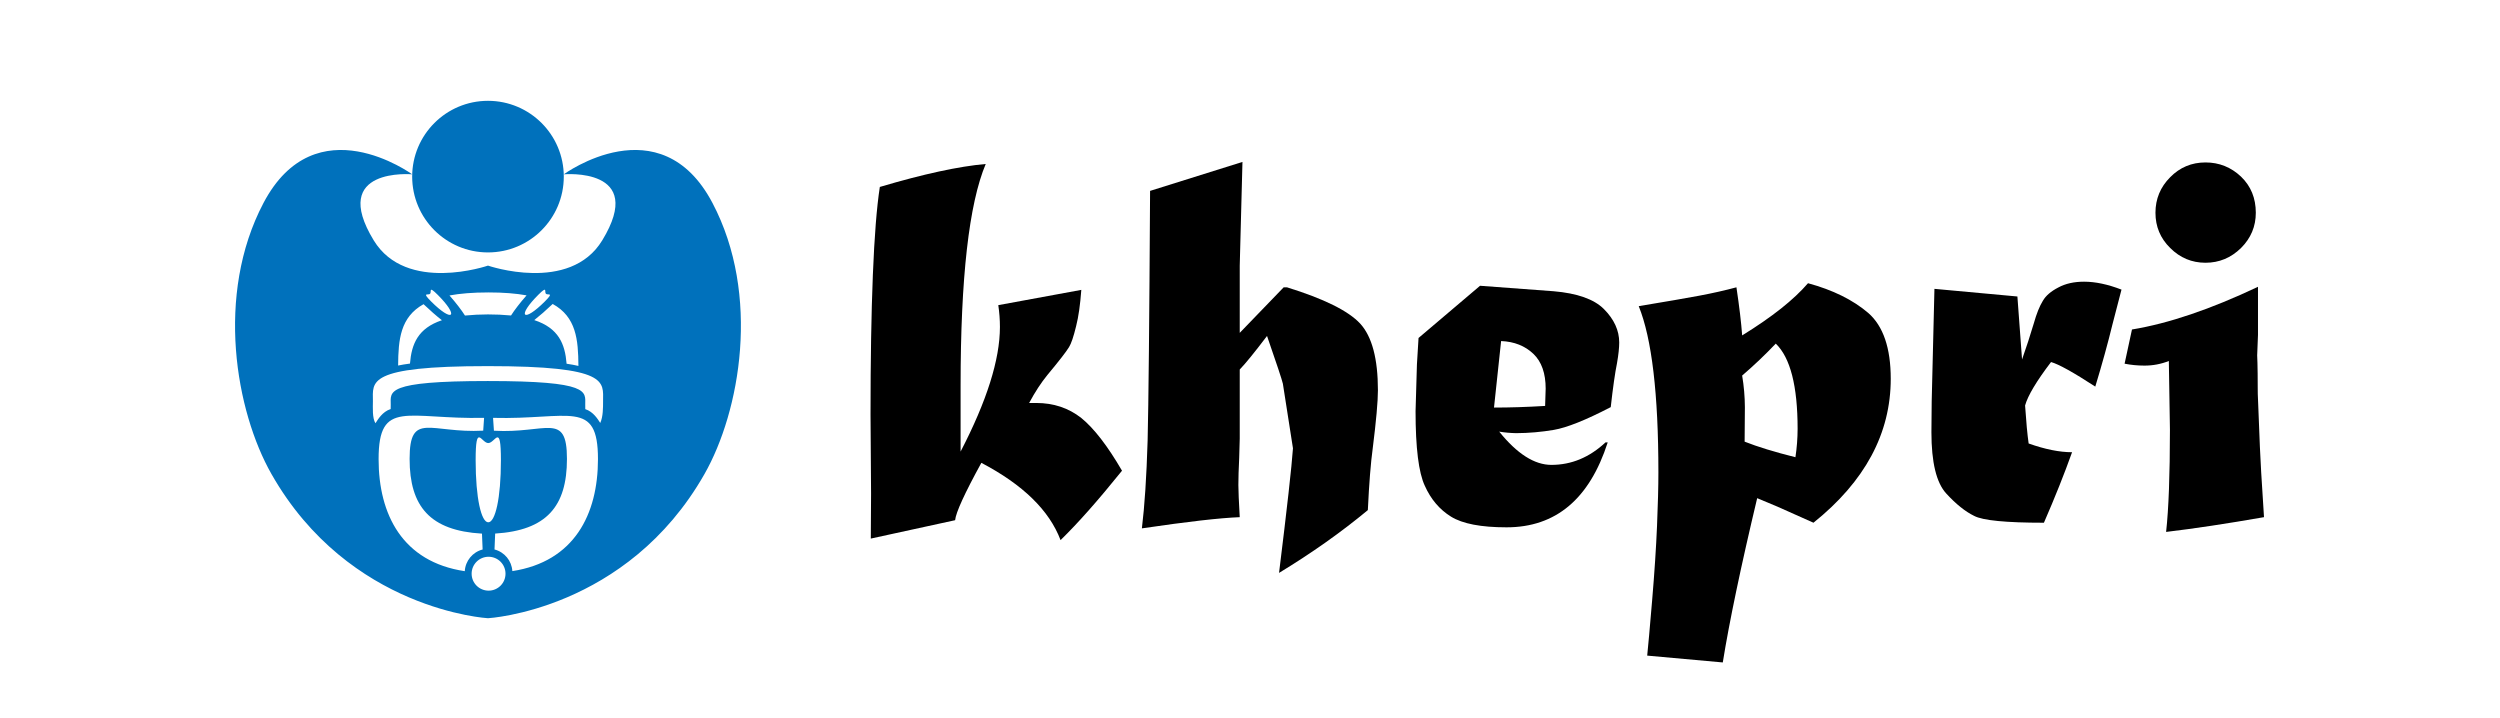
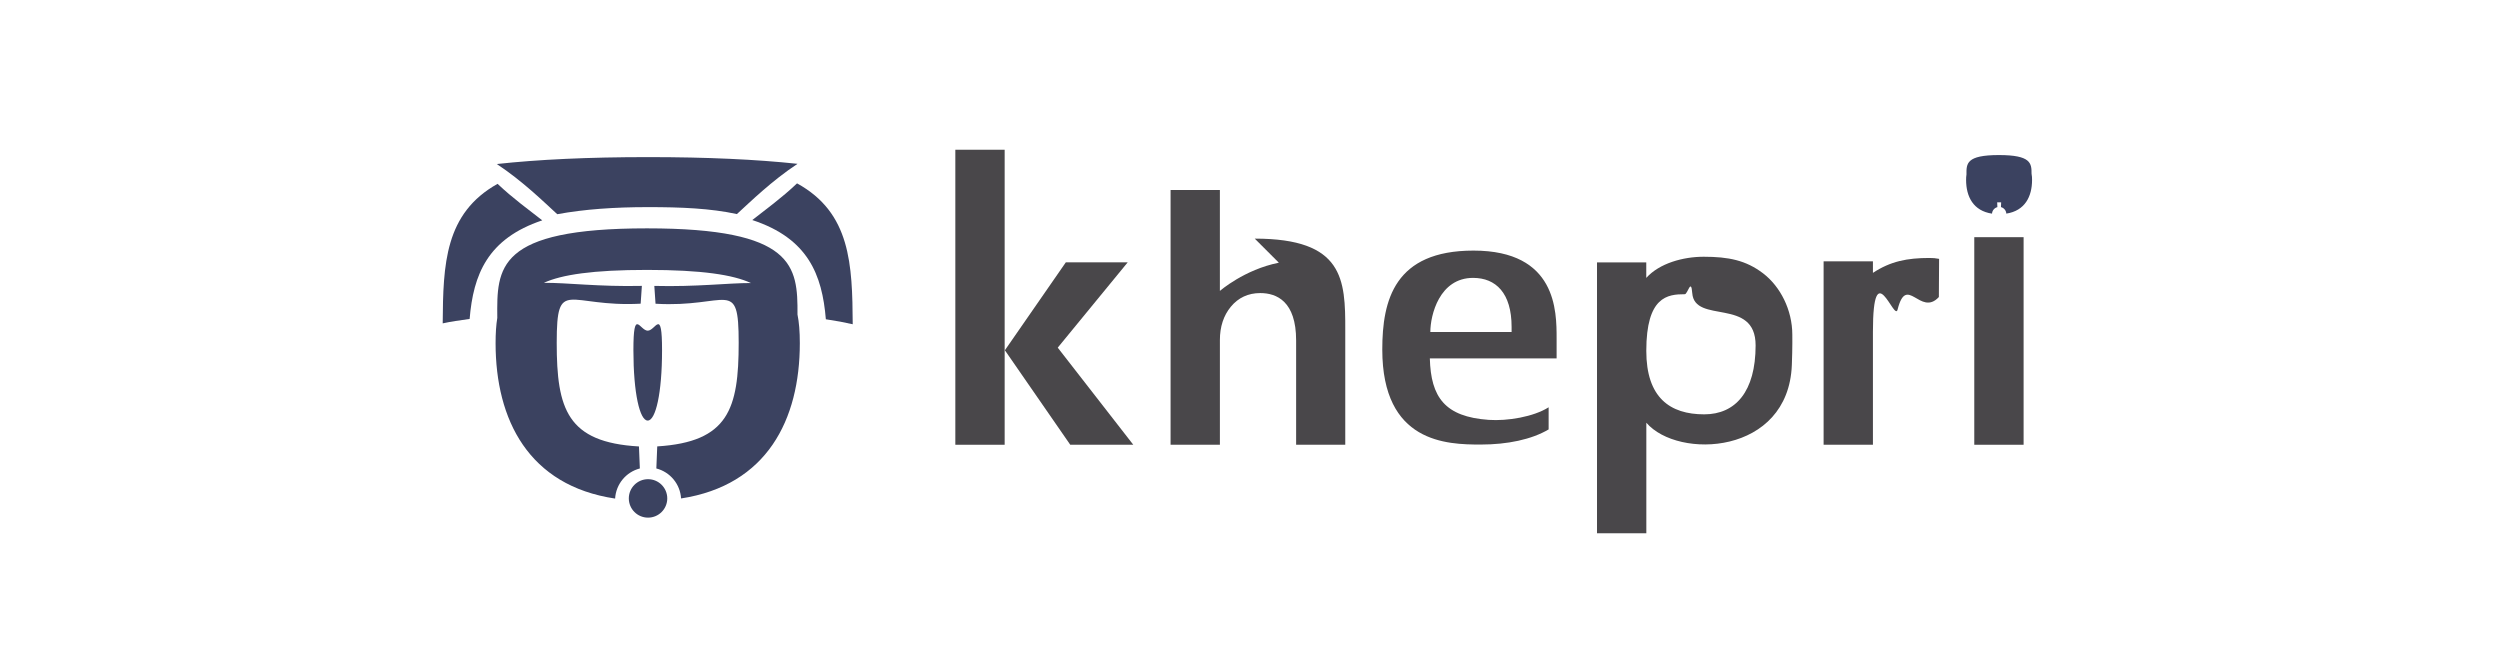
- <svg xmlns="http://www.w3.org/2000/svg" id="图层_1" data-name="图层 1" viewBox="0 0 4885 1402">
+ <svg xmlns="http://www.w3.org/2000/svg" id="图层_1" data-name="图层 1" viewBox="0 0 3840 1024">
  <defs>
-     <style>.cls-1{fill:#0071bc;}</style>
+     <style>.cls-1{fill:#3b4260;}.cls-2{fill:#49474a;}</style>
  </defs>
-   <circle class="cls-1" cx="953.52" cy="345.12" r="148.12" />
-   <path class="cls-1" d="M1392.25,396.73c-102.11-194.12-290.62-56.1-290.62-56.1s162.7-14.59,75.18,129C1113.17,574.11,953.52,519,953.52,519s-159.65,55.07-223.3-49.37c-87.52-143.63,75.18-129,75.18-129s-188.51-138-290.62,56.1c-94.68,180-53.86,407.32,15.71,529.62C682.15,1193,953.52,1208,953.52,1208s271.37-15,423-281.64C1446.11,804,1486.93,576.72,1392.25,396.73ZM1130.23,715c-6.72-1.56-14.38-3-23.09-4.27-3.12-38.41-15.35-69.56-63.2-85.27,10.91-8.6,23-19.15,36-31.52C1126,619.29,1129.91,663.61,1130.23,715Zm-78.77-138.61c19.47-19.47,11.7-5.92,15.27-2.35s17.12-4.19-2.35,15.27-34.61,28.83-38.18,25.26S1032,595.9,1051.46,576.43Zm-97.36-5c29.66,0,54.3,2,74.81,5.76-13,14.84-23.24,28.14-30.36,39.3a474.11,474.11,0,0,0-90,.11c-7.09-11.14-17.26-24.41-30.27-39.23C899,573.49,924,571.42,954.09,571.42Zm-113.76,2.66c3.57-3.57-4.19-17.12,15.27,2.35s28.83,34.61,25.26,38.18-18.72-5.79-38.18-25.26S836.77,577.65,840.34,574.08Zm-12.76,20.3c12.94,12.32,25,22.83,35.89,31.38-47.07,15.76-59.25,46.64-62.39,84.7-8.7,1.24-16.4,2.3-23.15,3.82C778.27,663.31,782.26,619.68,827.58,594.38Zm80.6,521.73c-121.78-18.15-168.4-110.76-168.4-218.93,0-118.7,56.12-77.3,206.12-80.69-.6,7.61-1.18,16-1.71,25.06-103,5.57-143.82-38.8-143.82,55.18,0,93.24,40.21,140.2,141.41,146,.38,10.88.8,21.23,1.27,31A46.59,46.59,0,0,0,908.17,1116.11Zm45.92-250.35c13.63,0,24.69-40.7,24.69,33.66s-11.05,121.19-24.69,121.19-24.69-46.82-24.69-121.19S940.46,865.76,954.09,865.76Zm.56,288.38a33.1,33.1,0,1,1,33.1-33.1A33.1,33.1,0,0,1,954.66,1154.14Zm46.47-38.2a46.59,46.59,0,0,0-34.86-42.25c.46-9.79.89-20.17,1.27-31.07,100.36-6.22,140.29-53,140.29-145.88,0-93.63-40.56-49-142.69-55.1-.53-9.08-1.11-17.48-1.71-25.1,149.15,3.85,205-37.75,205,80.66C1168.41,1005,1122.08,1097.41,1001.13,1115.94Zm177.26-332.09c0,12.47.12,30.3-5.49,42.64-4.71-7.09-13.22-21.8-29.25-27,.08-2.92-.08-5.94-.08-9,0-25.36,10.83-45.93-190.54-45.93s-189.54,20.56-189.54,45.93c0,3-.17,6-.12,8.82-16.31,5.23-25.06,20.57-29.7,27.76-6.51-10.07-5-30.73-5-43.2,0-37.8-14-68.45,224.27-68.45S1178.39,746,1178.39,783.85Z" />
-   <path d="M1719.19,365.28q127.78-37.92,206.91-44.87Q1877,437.31,1877,753.78V882.41q76.85-148.12,76.86-243.53a288,288,0,0,0-3.2-42.62l162.23-29.84q-3.21,43.69-10.14,70.83-7.48,30.89-13.87,41-8,13.31-42.16,54.33-18.7,22.9-35.77,54.84h13.88q50.7,0,88.06,29.36,37.36,30.45,79.52,103-35.77,44.32-64.84,77.16t-55.23,58.45q-33.09-87.28-154.78-151-49.12,89.55-51.25,112.08l-164.77,35.92.53-87.62-1.06-155q0-159.21,4.55-272.48T1719.19,365.28Z" />
-   <path d="M2247.26,373l180.52-56.59-5.33,202.75V650.41l85.86-89h6.41q108.56,33.61,143.16,71,34.57,37.88,34.58,130.16,0,32.55-10.11,113.09-5.86,42.7-9.58,121.09-77.72,64.55-173.52,122.7,23.46-189.66,27.2-243.48l-19.73-126.28q-2.67-11.72-30.94-93.23Q2439,704.95,2422.45,722V856.94q0,2.67-1.06,37.88-1.62,32.53-1.61,52.8,0,16.55,2.67,62.94-57.14,2.11-191.2,21.86,8-65.13,11.2-171.39Q2245.12,754.23,2247.26,373Z" />
-   <path d="M2771.83,660.39l120.2-102,143.7,10.7q69.45,5.91,98.3,34.8,29.91,30,29.92,65.31,0,15.52-4.28,40.14-5.88,28.92-12.28,86.19-73.2,38-111.12,44.44a448.06,448.06,0,0,1-73.72,6.42,227.47,227.47,0,0,1-33.12-3q52.36,65,102,65,58.76,0,105.78-44h4.28q-53.44,166-197.67,166-74.81,0-108.45-20.83t-51.28-60.33Q2766,910.81,2766,803.48l2.67-91.3Zm161.34,6-13.89,130q46.45,0,99.89-3.2,1.08-35.16,1.08-33.56,0-45.28-24-68.19Q2971.65,668,2933.18,666.41Z" />
-   <path d="M3202.08,598.22q80.51-13.34,118.91-20.55t72-16.27q8.53,57,11.2,94,44.3-27.37,76.08-52.61t52.59-49.39q72.8,19.76,117.77,58.17,43.88,38.44,43.89,128.59,0,160.1-151,281.23L3473,989.94l-39.48-16.53q-48,201.56-67.2,321l-147.69-13.34q2.67-25.08,9.61-107.48t9.59-145.91q2.67-63.47,2.67-104.56Q3240.5,693.19,3202.08,598.22Zm202.09,135.63a384.42,384.42,0,0,1,5.33,61.91L3409,863q37.88,15,99.27,30.42a379,379,0,0,0,4.27-55.5q0-125.39-42.69-166.5A882.52,882.52,0,0,1,3404.17,733.84Z" />
-   <path d="M3776.14,718.16l3.75-153.75L3942,579.33l9.09,123.08q12.82-36.37,23-70.64,8-28.36,17.61-43.89,8.53-15,30.42-26.23,20.81-11.23,50.17-11.23,33.09,0,73.11,15.48l-17.61,67.8q-13.36,55-33.62,121.72-64-41.67-86.45-48-42.7,56.09-50.7,84.91,3.19,48.07,6.94,74.23,48,17.09,84.86,17.08-22.45,63-55,137.78-111.16,0-136.28-13.34-26.23-12.8-54.58-43.78Q3774,932.78,3774,844.69,3774,787,3776.14,718.16Z" />
-   <path d="M4151.46,710.66l14.42-66.83q107.34-17.65,246.23-83.42v94l-1.59,40q0,8,.53,14.42.52,17.63.53,48.59,0,13.9.53,22.42l3.75,94q1.05,30.45,8,136.7-110.06,19.22-191.28,28.84,7.45-67.22,7.47-200.08l-2.14-133.92a127.67,127.67,0,0,1-48,9A200.11,200.11,0,0,1,4151.46,710.66Zm158.06-393.25q40.08,0,69.47,27.77,28.85,27.8,28.86,70.5,0,40.08-28.86,68.89-29.39,28.85-69.47,28.84t-68.94-28.84q-28.83-28.29-28.81-68.89t28.81-69.42Q4268.89,317.42,4309.52,317.41Z" />
+   <path class="cls-1" d="M1224.26,281.65c-23.17,22.11-49.25,41-68.76,56.33,85.53,28.09,107.38,83.76,113,152.43,15.58,2.29,29.26,4.85,41.28,7.64C1309.17,406.12,1306.7,326.9,1224.26,281.65Z" />
+   <path class="cls-1" d="M995.52,318.14c50.71,0,96.11,1.88,136.35,10.69,21.84-19.95,53.11-50.68,93.12-77.21-62.92-6.7-138.5-10.3-229.47-10.3-92.4,0-168.93,3.71-232.44,10.62,39.91,26.48,71.1,57.17,92.86,77.08C897.32,321.41,943.46,318.14,995.52,318.14Z" />
+   <path class="cls-1" d="M832.9,338.46c-19.45-15.29-45.49-34.07-68.62-56.1-81,45.24-83.67,123.22-84.29,214.33,12.06-2.7,25.82-4.61,41.37-6.82C727,421.83,748.77,366.62,832.9,338.46Z" />
+   <circle class="cls-1" cx="995.39" cy="765.56" r="29.53" />
+   <path class="cls-1" d="M1016.91,537.92c0-66.35-9.86-30-22-30s-22-36.32-22,30S982.73,646,994.89,646,1016.91,604.27,1016.91,537.92Z" />
+   <path class="cls-1" d="M993.79,350.75c-231.86,0-230.66,60.5-229.95,137.48-1.77,10.78-2.62,23.61-2.62,38.88,0,117.94,50.83,218.91,183.6,238.7a50.8,50.8,0,0,1,38-46.26c-.5-10.65-1-21.94-1.38-33.8-110.34-6.28-126.32-57.48-126.32-159.14,0-102.46,16.68-54.09,128.94-60.16.58-9.89,1.21-19,1.86-27.33-65.92,1.49-115.21-5-150.56-4.7,27.24-12.46,75-19.84,158.49-19.84,84.24,0,132.25,7.5,159.57,20.16-35.07-.09-83.67,6.08-148.39,4.42.66,8.31,1.28,17.47,1.87,27.37,111.35,6.61,127.72-42,127.72,60.08,0,101.28-15.67,152.28-125.1,159.06-.42,11.89-.88,23.2-1.38,33.88a50.8,50.8,0,0,1,38,46.07c131.87-20.21,182.39-120.94,182.39-238.51,0-17.82-1.16-32.31-3.59-44.07C1225.43,408.55,1220.41,350.75,993.79,350.75Z" />
+   <path class="cls-1" d="M3073.77,310.76c-.09,2.58-.19,5-.3,7.35a11,11,0,0,1,8.24,10c28.59-4.38,39.54-26.22,39.54-51.71a48.18,48.18,0,0,0-.78-9.55c.1-16.15-1-28.68-50.12-28.68-50.27,0-50,13.12-49.85,29.81a52.75,52.75,0,0,0-.57,8.43c0,25.57,11,47.46,39.81,51.75a11,11,0,0,1,8.24-10c-.11-2.31-.21-4.76-.3-7.33" />
+   <polygon class="cls-2" points="1643.93 683.15 1543.5 538.01 1637.09 402.98 1732.14 402.98 1624.69 533.99 1740.73 683.15 1643.93 683.15" />
+   <rect class="cls-2" x="1467.39" y="230" width="75.76" height="453.15" />
+   <path class="cls-2" d="M1927.3,366.52l37,37c-52.92,10.49-90.56,43.34-90.56,43.34v-155H1798V683.15h75.76V522.28c0-20.43,5.65-37.63,16.78-51.12,11.5-13.94,26.72-21,45.23-21,25.13,0,55.08,12.61,55.08,72.69v160.3h75.48V507.27C2066.57,428.89,2063.71,366.52,1927.3,366.52Z" />
+   <path class="cls-2" d="M2274.33,682.83c-51.82,0-151.14-2.32-151.14-146,0-76,18.9-151.92,140.09-151.92,127.84,0,127.67,93.22,127.67,134.89v30.67H2196.22c1.55,59.64,23,89.71,90.48,94.45,28.73,2,68.83-4.64,92-19.33v34C2352.44,675.1,2315.35,682.83,2274.33,682.83Zm-11.64-256c-51.78,0-65.7,57.23-65.7,83.1h124.83v-7.73C2321.82,450,2297.53,426.84,2262.7,426.84Z" />
+   <path class="cls-2" d="M2801.06,683.15V401.43h75.76v17.68c27-17.79,52.61-22.87,86.84-22.87a67.76,67.76,0,0,1,14.79,1.36l-.35,58.64c-28.61,30.93-49.5-36.35-63.42,19.33-4.85,19.39-37.86-87.39-37.86,34V683.15Z" />
+   <rect class="cls-2" x="3032.49" y="364.31" width="75.76" height="318.84" />
+   <path class="cls-2" d="M2753,514.23c0-38.42-18.56-74.24-44.86-94.35s-53.19-25.52-91.26-25.52c-31.71,0-68.06,10.05-88.21,32.5V403H2453V819.13h75.77l0-169.82c48.72,56.71,218.09,49.75,223.51-88.68C2753.35,533,2753,514.23,2753,514.23ZM2617.71,636.43c-52.59,0-89-25.52-89-97.51,0-83.46,32.57-87,59.13-87,4.42,0,9.69-25.55,11.45-1.76,3.58,48.31,97.33,5.85,97.33,80.35C2696.59,601.63,2665.66,636.43,2617.71,636.43Z" />
</svg>
